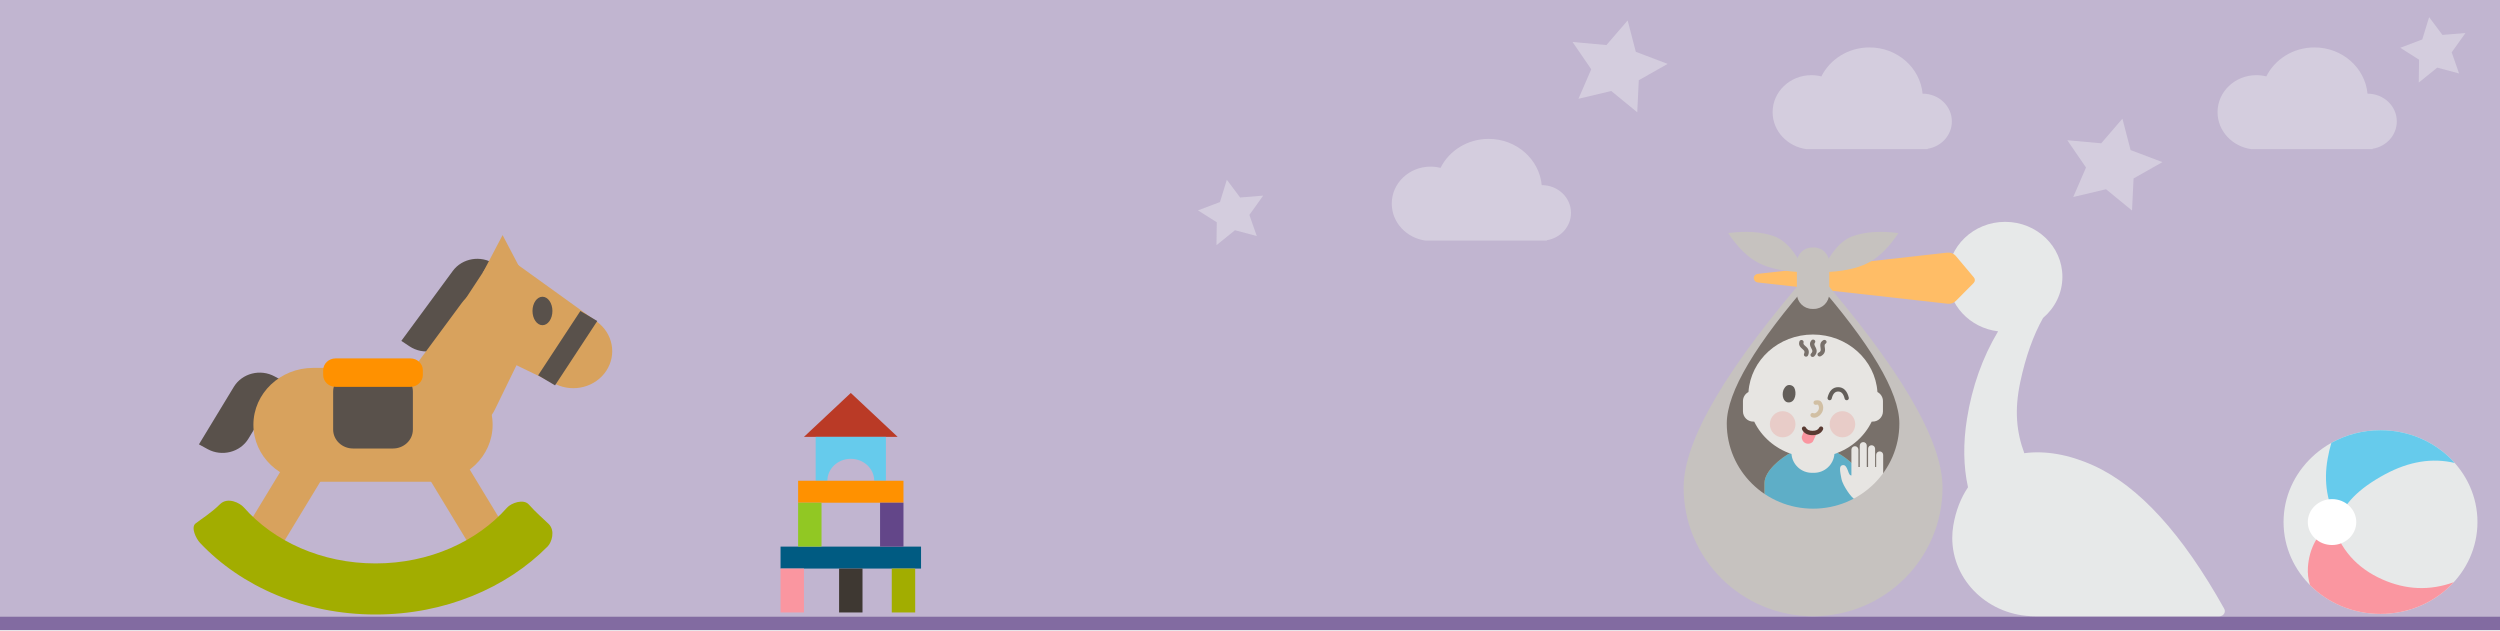
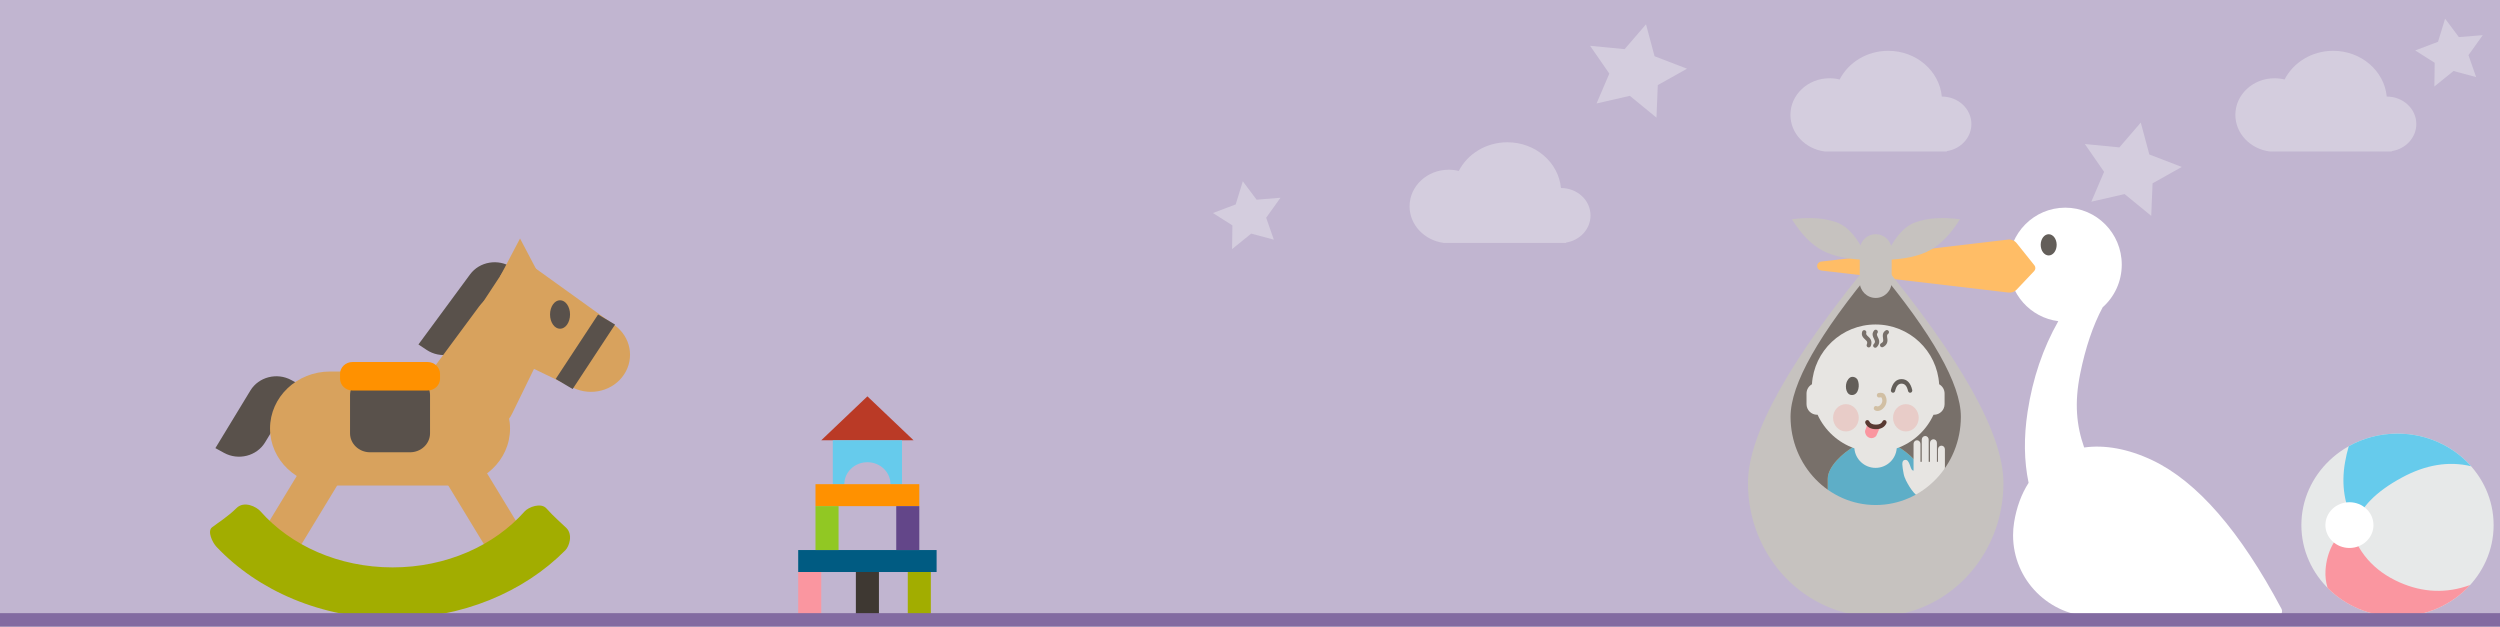
- <svg xmlns="http://www.w3.org/2000/svg" xmlns:xlink="http://www.w3.org/1999/xlink" width="738px" height="186px" viewBox="0 0 738 186" version="1.1">
+ <svg xmlns="http://www.w3.org/2000/svg" xmlns:xlink="http://www.w3.org/1999/xlink" width="738px" height="185px" viewBox="0 0 738 185" version="1.1">
  <defs>
-     <path d="M29.232,9.052 L29.232,21.168 L0,21.168 L0,9.052 C0,5.586 4.775,1.629 7.972,0 C7.972,0 21.26,0 21.26,0 C24.486,1.658 29.232,5.626 29.232,9.052 Z" id="path-1" />
+     <path d="M28.402,9.481 L28.402,22.171 L0,22.171 L0,9.481 C0,5.851 4.64,1.707 7.746,0 C7.746,0 20.656,0 20.656,0 C23.791,1.737 28.402,5.893 28.402,9.481 Z" id="veiviser-resultat" />
  </defs>
-   <g id="Veiviser" stroke="none" stroke-width="1" fill="none" fill-rule="evenodd">
-     <g id="Veiviser---Rett-til-foreldrepenger-2" transform="translate(-272, -1271)">
-       <g id="Group-23" transform="translate(272, 1270)">
-         <g id="Group-22">
-           <rect id="Rectangle" fill="#C1B5D0" fill-rule="nonzero" x="0" y="1" width="738" height="182" />
-           <rect id="Rectangle-Copy" fill="#826BA1" fill-rule="nonzero" x="0" y="183" width="738" height="4" />
-           <g id="Group-20" transform="translate(56.74074, 0)">
-             <g id="Illustrations/item/cloud" transform="translate(597.8793, 15)" fill="#D4CDDE">
-               <path d="M0,19.109 C0,13.079 5.122,8.19 11.441,8.19 C12.463,8.19 13.454,8.318 14.396,8.557 C16.926,3.497 22.336,0 28.603,0 C36.809,0 43.548,5.997 44.27,13.65 C49.073,13.649 52.915,17.316 52.915,21.839 C52.915,25.897 49.823,29.266 45.764,29.916 L45.764,30.029 L10.011,30.029 C4.367,29.273 0,24.678 0,19.109 Z" id="Item" />
-             </g>
-             <g id="Illustrations/item/cloud" transform="translate(354.1043, 42)" fill="#D4CDDE">
-               <path d="M0,19.109 C0,13.079 5.122,8.19 11.441,8.19 C12.463,8.19 13.454,8.318 14.396,8.557 C16.926,3.497 22.336,0 28.603,0 C36.809,0 43.548,5.997 44.27,13.65 C49.073,13.649 52.915,17.316 52.915,21.839 C52.915,25.897 49.823,29.266 45.764,29.916 L45.764,30.029 L10.011,30.029 C4.367,29.273 0,24.678 0,19.109 Z" id="Item" />
-             </g>
-             <g id="Illustrations/item/cloud" transform="translate(466.535, 15)" fill="#D4CDDE">
-               <path d="M0,19.109 C0,13.079 5.122,8.19 11.441,8.19 C12.463,8.19 13.454,8.318 14.396,8.557 C16.926,3.497 22.336,0 28.603,0 C36.809,0 43.548,5.997 44.27,13.65 C49.073,13.649 52.915,17.316 52.915,21.839 C52.915,25.897 49.823,29.266 45.764,29.916 L45.764,30.029 L10.011,30.029 C4.367,29.273 0,24.678 0,19.109 Z" id="Item" />
-             </g>
-             <g id="mennesker/BARN/-spedbarn-0-1-år/-adopsjon" transform="translate(440.2661, 68)">
-               <g id="Group-4" stroke-width="1" fill-rule="evenodd" transform="translate(20.69738, -1.512)">
-                 <path d="M79.869,68.292 C85.937,67.484 92.917,68.599 100.303,71.94 C113.66,77.982 126.519,92.07 138.881,114.204 L138.881,114.204 C139.293,114.941 138.998,115.856 138.221,116.248 C137.991,116.363 137.735,116.424 137.475,116.424 L82.965,116.424 C69.511,116.424 58.604,106.066 58.604,93.288 C58.604,92.067 58.705,90.848 58.908,89.643 C59.641,85.281 61.133,81.493 63.248,78.36 C61.884,72.133 61.785,65.387 62.949,58.12 C64.47,48.633 67.531,40.032 72.132,32.317 C63.781,31.331 57.316,24.5 57.316,16.22 C57.316,7.262 64.883,0 74.217,0 C83.551,0 91.117,7.262 91.117,16.22 C91.117,21.062 88.907,25.408 85.401,28.38 C82.499,33.548 80.258,39.858 78.677,47.307 C76.912,55.621 77.559,62.04 79.869,68.292 Z" id="Path" fill="#E7E9E9" fill-rule="nonzero" />
-                 <path d="M1.234,17.899 C0.594,17.828 0.089,17.366 0.011,16.78 C-0.084,16.075 0.464,15.434 1.234,15.348 L57.087,9.091 C58.073,8.981 59.05,9.355 59.655,10.075 L64.985,16.414 C65.4,16.907 65.369,17.601 64.911,18.062 L59.656,23.351 C59.043,23.968 58.14,24.274 57.236,24.173 L1.234,17.899 Z" id="Triangle" fill="#FFBD66" fill-rule="nonzero" />
-               </g>
-               <path d="M38.211,86.184 C53.159,86.184 65.276,74.176 65.276,59.362 C65.276,49.487 56.254,34.236 38.211,13.608 C20.167,34.236 11.145,49.487 11.145,59.362 C11.145,74.176 23.263,86.184 38.211,86.184 Z" id="Oval-Copy-2" fill="#78706A" fill-rule="nonzero" />
-               <g id="mennesker/BARN/-spedbarn-0-1-år/-kropp" transform="translate(17.51316, 31.752)">
-                 <g id="mennesker/⚙️/kropp/-barn/-blank-" transform="translate(6.358153, 34.776)" fill-rule="evenodd" stroke-width="1">
-                   <g id="Group">
-                     <g id="+20/-Blå">
-                       <mask id="mask-2" fill="white">
-                         <use xlink:href="#path-1" />
-                       </mask>
-                       <use id="Combined-Shape" fill="#D8A25D" xlink:href="#path-1" />
-                       <g id="⚙️/farge/-Lys-blå/+20" mask="url(#mask-2)" fill="#5EAEC7">
-                         <g transform="translate(-54.65113, -65.85599)" id="Fill-70">
-                           <polygon points="0 141.187 152.609 141.187 152.609 0 0 0" />
-                         </g>
-                       </g>
+   <g stroke="none" stroke-width="1" fill="none" fill-rule="evenodd">
+     <g>
+       <rect fill="#C1B5D0" fill-rule="nonzero" x="0" y="0" width="738" height="182" />
+       <g>
+         <g transform="translate(659.8793, 15)" fill="#D4CDDE">
+           <path d="M0,18.907 C0,12.94 5.171,8.103 11.55,8.103 C12.582,8.103 13.582,8.23 14.533,8.467 C17.087,3.46 22.549,0 28.875,0 C37.16,0 43.963,5.934 44.692,13.505 C49.541,13.505 53.419,17.133 53.419,21.608 C53.419,25.623 50.297,28.956 46.2,29.599 L46.2,29.711 L10.106,29.711 C4.409,28.963 0,24.417 0,18.907 Z" />
+         </g>
+         <g transform="translate(416.1043, 42)" fill="#D4CDDE">
+           <path d="M0,18.907 C0,12.94 5.171,8.103 11.55,8.103 C12.582,8.103 13.582,8.23 14.533,8.467 C17.087,3.46 22.549,0 28.875,0 C37.16,0 43.963,5.934 44.692,13.505 C49.541,13.505 53.419,17.133 53.419,21.608 C53.419,25.623 50.297,28.956 46.2,29.599 L46.2,29.711 L10.106,29.711 C4.409,28.963 0,24.417 0,18.907 Z" />
+         </g>
+         <g transform="translate(528.535, 15)" fill="#D4CDDE">
+           <path d="M0,18.907 C0,12.94 5.171,8.103 11.55,8.103 C12.582,8.103 13.582,8.23 14.533,8.467 C17.087,3.46 22.549,0 28.875,0 C37.16,0 43.963,5.934 44.692,13.505 C49.541,13.505 53.419,17.133 53.419,21.608 C53.419,25.623 50.297,28.956 46.2,29.599 L46.2,29.711 L10.106,29.711 C4.409,28.963 0,24.417 0,18.907 Z" />
+         </g>
+         <g transform="translate(679.3663, 128)" fill-rule="nonzero">
+           <g>
+             <ellipse fill="#E7E9E9" cx="28.375" cy="27.008" rx="28.375" ry="27.008" />
+             <path d="M13.991,3.722 C18.209,1.357 23.125,-1.42108547e-14 28.375,-1.42108547e-14 C37.091,-1.42108547e-14 44.889,3.741 50.094,9.628 C43.5,8.06 36.69,9.177 29.665,12.978 C21.996,17.129 17.417,21.806 15.929,27.008 C12.722,21.382 11.709,15.192 12.892,8.44 C13.185,6.763 13.552,5.191 13.991,3.722 Z" fill="#66CBEC" />
+             <path d="M7.739,45.546 C7.216,43.829 7.011,42.1 7.124,40.36 C7.482,34.835 9.857,30.385 14.246,27.008 C16.446,34.886 21.345,40.513 28.943,43.889 C35.884,46.973 42.845,47.24 49.825,44.689 C44.623,50.403 36.942,54.017 28.375,54.017 C20.244,54.017 12.912,50.762 7.739,45.546 Z" fill="#FA96A0" />
+             <ellipse fill="#FFFFFF" cx="14.187" cy="27.008" rx="7.094" ry="6.752" />
+           </g>
+         </g>
+         <g transform="translate(235.2222, 117)" fill-rule="nonzero">
+           <polygon fill="#BA3A26" points="20.835 0 34.455 12.964 7.215 12.964" />
+           <path d="M27.645,25.928 C27.645,22.348 24.596,19.446 20.835,19.446 C17.074,19.446 14.025,22.348 14.025,25.928 L10.62,25.928 L10.62,12.964 L31.05,12.964 L31.05,25.928 L27.645,25.928 Z" fill="#66CBEC" />
+           <rect fill="#FF9100" x="5.512" y="25.928" width="30.645" height="6.482" />
+           <rect fill="#005B82" x="0.405" y="45.374" width="40.86" height="6.482" />
+           <rect fill="#91C823" x="5.512" y="32.41" width="6.81" height="12.964" />
+           <rect fill="#FA96A0" x="0.405" y="51.856" width="6.81" height="12.964" />
+           <rect fill="#3E3832" x="17.43" y="51.856" width="6.81" height="12.964" />
+           <rect fill="#A2AD00" x="32.752" y="51.856" width="6.81" height="12.964" />
+           <rect fill="#634689" x="29.347" y="32.41" width="6.81" height="12.964" />
+         </g>
+         <g transform="translate(123.989, 126.5) scale(-1, 1) translate(-123.989, -126.5) translate(61.98903, 70)" fill-rule="nonzero">
+           <g>
+             <path d="M32.473,10.546 L34.892,8.937 C38.898,6.272 44.421,7.197 47.226,11.004 L62.465,31.682 L60.047,33.291 C56.041,35.957 50.518,35.031 47.713,31.225 L32.473,10.546 Z" fill="#59514B" />
+             <path d="M4.574,25.988 L28.839,8.551 C31.44,6.682 35.142,7.17 37.11,9.641 C37.215,9.774 37.315,9.911 37.408,10.052 L46.21,23.437 C47.938,26.064 47.097,29.525 44.332,31.167 C44.183,31.255 44.031,31.337 43.874,31.412 L16.742,44.489 C11.419,47.055 4.915,45.335 1.752,40.526 C-1.411,35.717 -0.186,29.409 4.574,25.988 Z" fill="#D8A25D" />
+             <path d="M97.42,43.604 L99.977,42.202 C104.212,39.878 109.629,41.257 112.075,45.282 L122.407,62.286 L119.85,63.688 C115.614,66.012 110.198,64.633 107.752,60.608 L97.42,43.604 Z" fill="#59514B" />
+             <path d="M44.576,20.484 L58.358,39.116 C62.109,44.185 60.823,51.183 55.488,54.746 C55.201,54.938 54.905,55.117 54.602,55.284 L51.396,57.042 C45.748,60.141 38.526,58.302 35.265,52.936 C35.09,52.647 34.929,52.352 34.781,52.049 L24.69,31.393 C22.177,26.249 24.213,20.133 29.382,17.298 C34.551,14.462 41.143,15.845 44.576,20.484 Z" fill="#D8A25D" />
+             <path d="M53.138,39.671 L88.564,39.671 C98.346,39.671 106.276,47.205 106.276,56.5 C106.276,65.795 98.346,73.329 88.564,73.329 L53.138,73.329 C43.356,73.329 35.425,65.795 35.425,56.5 C35.425,47.205 43.356,39.671 53.138,39.671 Z" fill="#D8A25D" />
+             <polygon fill="#D8A25D" transform="translate(43.49078, 78.83833) rotate(30) translate(-43.49078, -78.83833) " points="37.915 67.599 49.576 67.344 49.066 90.078 37.405 90.333" />
+             <polygon fill="#D8A25D" transform="translate(96.62893, 78.83833) rotate(-30) translate(-96.62893, -78.83833) " points="90.543 67.344 102.205 67.599 102.715 90.333 91.053 90.078" />
+             <path d="M31.129,80.982 C40.006,91.007 54.156,97.494 70.096,97.494 C86.076,97.494 100.258,90.975 109.13,80.906 C110.258,79.626 113.894,77.732 116.177,79.989 C118.84,82.622 121.847,84.451 123.409,85.68 C124.846,86.81 123.31,90.117 122.081,91.42 C109.894,104.328 91.136,112.598 70.096,112.598 C49.619,112.598 31.303,104.765 19.103,92.445 C17.94,91.271 16.798,87.809 18.827,85.823 C20.268,84.412 22.519,82.527 24.688,80.085 C26.298,78.272 29.975,79.679 31.129,80.982 Z" fill="#A2AD00" />
+             <ellipse fill="#59514B" cx="20.665" cy="22.841" rx="2.952" ry="4.207" />
+             <polygon fill="#59514B" transform="translate(13.18926, 33.84251) rotate(-32) translate(-13.18926, -33.84251) " points="10.014 22.391 15.835 22.524 16.365 45.294 10.543 45.161" />
+             <polygon fill="#D8A25D" points="32.473 0.402 38.378 11.622 26.569 11.622" />
+             <path d="M64.947,41.073 L76.755,41.073 C80.016,41.073 82.659,43.585 82.659,46.683 L82.659,57.902 C82.659,61.001 80.016,63.512 76.755,63.512 L64.947,63.512 C61.686,63.512 59.042,61.001 59.042,57.902 L59.042,46.683 C59.042,43.585 61.686,41.073 64.947,41.073 Z" fill="#59514B" />
+             <path d="M59.78,36.866 L81.921,36.866 C83.959,36.866 85.611,38.436 85.611,40.372 L85.611,41.774 C85.611,43.711 83.959,45.28 81.921,45.28 L59.78,45.28 C57.742,45.28 56.09,43.711 56.09,41.774 L56.09,40.372 C56.09,38.436 57.742,36.866 59.78,36.866 Z" fill="#FF9100" />
+           </g>
+         </g>
+         <g transform="translate(369.1868, 63.21266) scale(-1, -1) rotate(-20) translate(-369.1868, -63.21266) translate(358.6868, 53.21266)" fill="#D4CDDE">
+           <polygon points="7.391 13.403 0.57 11.532 6.552 7.431 6.641 0.576 12.302 4.54 19.178 2.175 16.695 8.725 20.855 14.118 13.659 14.202 9.356 19.901" />
+         </g>
+         <g transform="translate(724.1031, 15.21266) scale(-1, -1) rotate(-20) translate(-724.1031, -15.21266) translate(713.6031, 5.212659)" fill="#D4CDDE">
+           <polygon points="7.391 13.403 0.57 11.532 6.552 7.431 6.641 0.576 12.302 4.54 19.178 2.175 16.695 8.725 20.855 14.118 13.659 14.202 9.356 19.901" />
+         </g>
+         <g transform="translate(481.4138, 21.27951) scale(-1, -1) rotate(-140) translate(-481.4138, -21.27951) translate(466.4138, 6.779512)" fill="#D4CDDE">
+           <polygon points="10.435 18.922 0.805 16.28 9.25 10.491 9.375 0.814 17.368 6.409 27.074 3.07 23.569 12.317 29.443 19.931 19.284 20.05 13.208 28.095" />
+         </g>
+         <g transform="translate(627.4686, 50.27951) scale(-1, -1) rotate(-140) translate(-627.4686, -50.27951) translate(612.4686, 35.77951)" fill="#D4CDDE">
+           <polygon points="10.435 18.922 0.805 16.28 9.25 10.491 9.375 0.814 17.368 6.409 27.074 3.07 23.569 12.317 29.443 19.931 19.284 20.05 13.208 28.095" />
+         </g>
+         <g transform="translate(516, 60)">
+           <g transform="translate(20.42523, 1.303096)" fill-rule="nonzero">
+             <path d="M78.819,70.798 C84.807,69.961 91.696,71.117 98.984,74.58 C112.165,80.844 124.856,95.449 137.055,118.395 L137.055,118.395 C137.462,119.16 137.17,120.109 136.404,120.514 C136.177,120.634 135.924,120.697 135.667,120.697 L81.874,120.697 C68.597,120.697 57.833,109.959 57.833,96.712 C57.833,95.446 57.933,94.183 58.133,92.933 C58.857,88.411 60.329,84.483 62.417,81.236 C61.07,74.781 60.972,67.787 62.122,60.253 C63.623,50.417 66.643,41.501 71.183,33.503 C62.943,32.481 56.562,25.399 56.562,16.815 C56.562,7.528 64.029,0 73.241,0 C82.452,0 89.919,7.528 89.919,16.815 C89.919,21.835 87.738,26.34 84.278,29.421 C81.415,34.78 79.203,41.32 77.642,49.044 C75.901,57.662 76.539,64.317 78.819,70.798 Z" fill="#FFFFFF" />
+             <path d="M1.218,18.556 C0.586,18.482 0.088,18.003 0.01,17.396 C-0.083,16.665 0.458,16.001 1.218,15.911 L56.337,9.425 C57.31,9.31 58.273,9.698 58.871,10.445 L64.131,17.016 C64.54,17.528 64.509,18.247 64.058,18.725 L58.871,24.208 C58.266,24.847 57.376,25.165 56.483,25.06 L1.218,18.556 Z" fill="#FFBD66" />
+           </g>
+           <path d="M37.708,92.218 C52.46,92.218 64.418,79.768 64.418,64.412 C64.418,54.174 55.515,38.363 37.708,16.978 C19.902,38.363 10.998,54.174 10.998,64.412 C10.998,79.768 22.957,92.218 37.708,92.218 Z" fill="#78706A" fill-rule="nonzero" />
+           <g transform="translate(17.28288, 35.78793)">
+             <g transform="translate(6.270566, 36.05575)" fill-rule="evenodd" stroke-width="1">
+               <g>
+                 <g>
+                   <mask id="veiviser-resultat2" fill="white">
+                     <use xlink:href="#veiviser-resultat" />
+                   </mask>
+                   <use fill="#D8A25D" xlink:href="#veiviser-resultat" />
+                   <g mask="url(#veiviser-resultat2)" fill="#5EAEC7">
+                     <g transform="translate(-53.09934, -68.97622)">
+                       <polygon points="0 147.778 147.643 147.778 147.643 0 0 0" />
                    </g>
                  </g>
                </g>
-                 <path d="M1.629,16.972 C2.263,7.498 10.543,0 20.664,0 C30.785,0 39.065,7.498 39.699,16.972 C40.667,17.477 41.328,18.489 41.328,19.656 L41.328,22.68 C41.328,24.35 39.974,25.704 38.304,25.704 L38.009,25.704 C35.865,30.147 31.89,33.625 27.003,35.262 C26.755,38.375 24.151,40.824 20.974,40.824 L20.354,40.824 C17.177,40.824 14.573,38.375 14.325,35.262 C9.438,33.625 5.463,30.147 3.319,25.704 L3.024,25.704 C1.354,25.704 6.48618563e-16,24.35 4.4408921e-16,22.68 L4.4408921e-16,19.656 C3.01195869e-16,18.489 0.661,17.477 1.629,16.972 Z" id="Combined-Shape" fill="#E7E5E2" fill-rule="evenodd" />
-                 <g id="Group" stroke-width="1" fill-rule="evenodd" transform="translate(14.30584, 0)" fill="#78706A">
-                   <path d="M4.288,1.764 C4.589,1.618 4.964,1.752 5.125,2.063 C5.285,2.374 5.171,2.744 4.869,2.89 C4.493,3.072 4.438,3.272 4.463,4.29 C4.49,5.349 3.943,6.094 2.921,6.414 C2.599,6.514 2.245,6.33 2.128,6.001 C2.012,5.673 2.179,5.325 2.5,5.224 C3.03,5.058 3.239,4.773 3.226,4.259 C3.19,2.8 3.349,2.218 4.288,1.764 Z" id="Path-5" fill-rule="nonzero" transform="translate(3.644321, 4.073054) rotate(-48) translate(-3.644321, -4.073054) " />
-                   <path d="M7.007,1.782 C7.315,1.637 7.696,1.767 7.857,2.072 C8.019,2.377 7.901,2.742 7.593,2.886 C7.209,3.067 7.153,3.263 7.173,4.264 C7.195,5.305 6.634,6.039 5.593,6.358 C5.265,6.458 4.905,6.278 4.789,5.955 C4.672,5.633 4.843,5.29 5.171,5.19 C5.71,5.025 5.925,4.744 5.914,4.239 C5.885,2.805 6.05,2.232 7.007,1.782 Z" id="Path-5-Copy" fill-rule="nonzero" transform="translate(6.340923, 4.054141) rotate(-27) translate(-6.340923, -4.054141) " />
-                   <path d="M9.739,1.775 C10.052,1.628 10.434,1.752 10.593,2.052 C10.753,2.353 10.628,2.716 10.316,2.863 C9.927,3.046 9.867,3.242 9.875,4.233 C9.883,5.264 9.308,5.999 8.253,6.327 C7.921,6.431 7.56,6.256 7.447,5.938 C7.333,5.62 7.51,5.279 7.842,5.175 C8.389,5.005 8.609,4.724 8.605,4.223 C8.593,2.803 8.768,2.233 9.739,1.775 Z" id="Path-5-Copy-2" fill-rule="nonzero" transform="translate(9.037527, 4.035231) rotate(-9) translate(-9.037527, -4.035231) " />
-                 </g>
-                 <g id="mennesker/BARN/-ansikt-barn/-smil-2" transform="translate(7.947691, 13.608)">
-                   <path d="M7.56,12.88 C7.56,15.014 5.868,16.744 3.781,16.744 C1.693,16.744 0,15.014 0,12.88 C0,10.746 1.693,9.016 3.781,9.016 C5.868,9.016 7.56,10.746 7.56,12.88" id="Fill-35-Copy-2" fill="#E8CCC8" fill-rule="evenodd" />
-                   <path d="M11.318,18.622 C10.492,18.615 9.785,18.074 9.519,17.324 L9.391,14.755 L13.184,14.786 L13.096,17.352 C12.841,18.098 12.143,18.628 11.318,18.622 Z" id="Combined-Shape" fill="#FA96A0" fill-rule="evenodd" transform="translate(11.28727, 16.68848) rotate(23) translate(-11.28727, -16.68848) " />
-                   <path d="M25.2,12.88 C25.2,15.014 23.508,16.744 21.421,16.744 C19.333,16.744 17.64,15.014 17.64,12.88 C17.64,10.746 19.333,9.016 21.421,9.016 C23.508,9.016 25.2,10.746 25.2,12.88" id="Fill-35-Copy-3" fill="#E8CCC8" fill-rule="evenodd" />
-                   <path d="M13.638,7.127 C13.298,7.201 12.964,6.978 12.892,6.63 C12.821,6.282 13.039,5.94 13.379,5.867 C14.226,5.685 14.934,5.825 15.324,6.494 C16.082,7.794 15.818,9.293 14.624,10.331 C13.929,10.935 12.955,11.151 12.274,10.73 C11.976,10.546 11.881,10.15 12.061,9.846 C12.241,9.542 12.628,9.444 12.926,9.628 C13.075,9.72 13.486,9.629 13.807,9.35 C14.539,8.714 14.681,7.907 14.242,7.153 C14.201,7.082 14.018,7.046 13.638,7.127 Z" id="Stroke-99-Copy" fill="#D1BFA3" fill-rule="nonzero" />
-                   <path d="M17.029,2.732 C16.944,2.387 17.15,2.037 17.487,1.951 C17.825,1.865 18.167,2.075 18.251,2.42 C18.607,3.876 19.226,4.508 20.16,4.508 C21.094,4.508 21.713,3.876 22.069,2.42 C22.153,2.075 22.495,1.865 22.833,1.951 C23.17,2.037 23.376,2.387 23.291,2.732 C22.807,4.711 21.746,5.796 20.16,5.796 C18.574,5.796 17.513,4.711 17.029,2.732 Z" id="Path-4-Copy-4" fill="#635E59" fill-rule="nonzero" transform="translate(20.16, 3.863923) scale(1, -1) translate(-20.16, -3.863923) " />
-                   <path d="M5.679,6.436 C3.942,6.552 3.456,4.302 3.979,2.835 C4.078,2.555 4.653,1.288 5.67,1.288 C6.687,1.288 7.136,1.981 7.198,2.1 C7.946,3.532 7.58,6.311 5.679,6.436" id="Fill-95-Copy-3" fill="#635E59" fill-rule="evenodd" />
-                   <path d="M9.517,14.456 C9.361,14.138 9.487,13.751 9.798,13.592 C10.109,13.433 10.488,13.562 10.643,13.88 C10.946,14.498 11.56,14.812 12.6,14.812 C13.64,14.812 14.254,14.498 14.557,13.88 C14.712,13.562 15.091,13.433 15.402,13.592 C15.713,13.751 15.839,14.138 15.683,14.456 C15.146,15.556 14.08,16.1 12.6,16.1 C11.12,16.1 10.054,15.556 9.517,14.456 Z" id="Path-4-Copy-2" fill="#593A32" fill-rule="nonzero" transform="translate(12.6, 14.81193) scale(1, -1) rotate(-180) translate(-12.6, -14.81193) " />
-                 </g>
-               </g>
-               <rect id="Rectangle" fill="#C6C2BF" fill-rule="nonzero" x="33.434" y="6.048" width="9.553" height="18.144" rx="4.536" />
-               <path d="M37.372,9.188 C32.903,4.546 28.766,2.256 24.96,2.318 C21.154,2.38 16.87,3.628 12.108,6.063 C16.17,9.099 20.023,10.842 23.665,11.293 C27.308,11.744 31.877,11.042 37.372,9.188 Z" id="Path-24" fill="#C6C2BF" fill-rule="nonzero" transform="translate(24.73975, 6.870914) rotate(20) translate(-24.73975, -6.870914) " />
-               <path d="M64.452,9.188 C59.984,4.546 55.846,2.256 52.04,2.318 C48.235,2.38 43.951,3.628 39.188,6.063 C43.251,9.099 47.103,10.842 50.746,11.293 C54.389,11.744 58.957,11.042 64.452,9.188 Z" id="Path-24-Copy" fill="#C6C2BF" fill-rule="nonzero" transform="translate(51.82017, 6.870914) scale(-1, 1) rotate(20) translate(-51.82017, -6.870914) " />
-               <g id="Group" stroke-width="1" fill-rule="evenodd" transform="translate(46.17107, 63.50399)" fill="#E7E5E2">
-                 <path d="M10.67,3.78 L10.67,7.367 L10.667,7.35 L10.349,7.35 L10.349,1.957 C10.349,1.389 9.886,0.929 9.315,0.929 C8.744,0.929 8.28,1.389 8.28,1.957 L8.28,7.35 L7.888,7.35 L7.888,1.028 C7.888,0.461 7.425,0 6.854,0 C6.284,0 5.821,0.461 5.821,1.028 L5.821,7.35 L5.428,7.35 L5.428,2.243 C5.428,1.676 4.965,1.214 4.394,1.214 C3.823,1.214 3.36,1.676 3.36,2.243 L3.36,9.875 C3.179,9.84 2.945,9.756 2.804,9.542 C2.551,9.154 2.658,9.255 2.268,8.28 C1.878,7.303 1.515,6.616 0.643,6.834 C-0.353,7.081 0.01,8.666 0.39,10.712 C0.643,12.073 1.5,13.424 2.142,14.431 C2.785,15.438 4.011,16.908 4.439,16.908 L4.536,27.216 L11.329,27.216 L11.329,17.433 C11.329,16.844 11.899,16.638 11.899,16.638 C12.376,16.473 12.737,15.722 12.737,14.701 L12.737,3.78 C12.737,3.212 12.274,2.751 11.702,2.751 C11.132,2.751 10.67,3.212 10.67,3.78 Z" id="Fill-1" />
-               </g>
-               <path d="M38.211,114.912 C17.107,114.912 0,97.9 0,76.915 C0,62.925 12.737,41.318 38.211,12.096 C63.684,41.318 76.421,62.925 76.421,76.915 C76.421,97.9 59.314,114.912 38.211,114.912 Z M38.211,83.16 C52.279,83.16 63.684,71.902 63.684,58.015 C63.684,48.757 55.193,34.458 38.211,15.12 C21.228,34.458 12.737,48.757 12.737,58.015 C12.737,71.902 24.142,83.16 38.211,83.16 Z" id="Shape" fill="#C6C2BF" fill-rule="nonzero" />
-             </g>
-             <g id="gjenstander/familie/ball" transform="translate(617.3663, 128)">
-               <g id="Group">
-                 <ellipse id="Oval" fill="#E7E9E9" fill-rule="nonzero" cx="28.62" cy="27.113" rx="28.62" ry="27.113" />
-                 <path d="M14.112,3.737 C18.366,1.362 23.325,-1.42108547e-14 28.62,-1.42108547e-14 C37.411,-1.42108547e-14 45.277,3.755 50.527,9.665 C43.875,8.091 37.007,9.212 29.922,13.029 C22.185,17.196 17.567,21.89 16.067,27.113 C12.832,21.465 11.81,15.251 13.003,8.473 C13.299,6.79 13.669,5.211 14.112,3.737 Z" id="Combined-Shape" fill="#66CBEC" fill-rule="nonzero" />
-                 <path d="M7.805,45.723 C7.278,43.999 7.071,42.263 7.185,40.517 C7.547,34.97 9.942,30.502 14.369,27.113 C16.588,35.021 21.529,40.67 29.193,44.059 C36.194,47.155 43.214,47.423 50.255,44.862 C45.008,50.598 37.261,54.227 28.62,54.227 C20.419,54.227 13.023,50.959 7.805,45.723 Z" id="Combined-Shape" fill="#FA96A0" fill-rule="nonzero" />
-                 <ellipse id="Oval-Copy" fill="#FFFFFF" fill-rule="nonzero" cx="14.31" cy="27.113" rx="7.155" ry="6.778" />
              </g>
            </g>
-             <g id="gjenstander/familie/byggeklosser" transform="translate(170.2222, 117)" fill-rule="nonzero">
-               <polygon id="Triangle" fill="#BA3A26" points="24.192 0 38.016 12.96 10.368 12.96" />
-               <path d="M31.104,25.92 C31.104,22.341 28.009,19.44 24.192,19.44 C20.375,19.44 17.28,22.341 17.28,25.92 L13.824,25.92 L13.824,12.96 L34.56,12.96 L34.56,25.92 L31.104,25.92 Z" id="Combined-Shape" fill="#66CBEC" />
-               <rect id="Rectangle" fill="#FF9100" x="8.64" y="25.92" width="31.104" height="6.48" />
-               <rect id="Rectangle-Copy-2" fill="#005B82" x="3.456" y="45.36" width="41.472" height="6.48" />
-               <rect id="Rectangle" fill="#91C823" x="8.64" y="32.4" width="6.912" height="12.96" />
-               <rect id="Rectangle-Copy-3" fill="#FA96A0" x="3.456" y="51.84" width="6.912" height="12.96" />
-               <rect id="Rectangle-Copy-4" fill="#3E3832" x="20.736" y="51.84" width="6.912" height="12.96" />
-               <rect id="Rectangle-Copy-5" fill="#A2AD00" x="36.288" y="51.84" width="6.912" height="12.96" />
-               <rect id="Rectangle-Copy" fill="#634689" x="32.832" y="32.4" width="6.912" height="12.96" />
+             <path d="M1.603,17.643 C2.207,7.798 10.382,0 20.379,0 C30.376,0 38.552,7.798 39.155,17.643 C40.112,18.18 40.759,19.204 40.759,20.379 L40.759,23.515 C40.759,25.246 39.355,26.65 37.623,26.65 C37.578,26.65 37.532,26.649 37.487,26.647 C35.373,31.255 31.451,34.862 26.63,36.56 C26.373,39.787 23.673,42.326 20.379,42.326 C17.086,42.326 14.386,39.787 14.129,36.56 C9.307,34.862 5.386,31.255 3.272,26.647 C3.227,26.649 3.181,26.65 3.135,26.65 C1.404,26.65 2.12056029e-16,25.246 0,23.515 L0,20.379 C-1.43917299e-16,19.204 0.647,18.18 1.603,17.643 Z" fill="#E7E5E2" fill-rule="evenodd" />
+             <g stroke-width="1" fill-rule="evenodd" transform="translate(14.10877, 0)" fill="#78706A">
+               <path d="M4.305,1.877 C4.614,1.722 4.991,1.848 5.146,2.158 C5.301,2.467 5.175,2.844 4.866,2.999 C4.48,3.192 4.419,3.395 4.419,4.421 C4.419,5.489 3.846,6.254 2.801,6.603 C2.473,6.712 2.118,6.535 2.008,6.206 C1.899,5.878 2.076,5.522 2.405,5.413 C2.946,5.232 3.165,4.94 3.165,4.421 C3.165,2.95 3.342,2.359 4.305,1.877 Z" fill-rule="nonzero" transform="translate(3.594128, 4.222942) rotate(-48) translate(-3.594128, -4.222942) " />
+               <path d="M6.964,1.858 C7.274,1.703 7.65,1.828 7.805,2.138 C7.96,2.448 7.835,2.824 7.525,2.979 C7.139,3.172 7.079,3.375 7.079,4.402 C7.079,5.47 6.505,6.235 5.461,6.583 C5.132,6.693 4.777,6.515 4.668,6.187 C4.558,5.858 4.736,5.503 5.064,5.393 C5.605,5.213 5.825,4.92 5.825,4.402 C5.825,2.931 6.001,2.339 6.964,1.858 Z" fill-rule="nonzero" transform="translate(6.25358, 4.203336) rotate(-27) translate(-6.25358, -4.203336) " />
+               <path d="M9.624,1.838 C9.933,1.683 10.31,1.809 10.465,2.118 C10.62,2.428 10.494,2.805 10.185,2.96 C9.799,3.153 9.738,3.355 9.738,4.382 C9.738,5.45 9.165,6.215 8.12,6.563 C7.792,6.673 7.437,6.495 7.327,6.167 C7.218,5.838 7.395,5.483 7.724,5.374 C8.265,5.193 8.484,4.901 8.484,4.382 C8.484,2.911 8.66,2.32 9.624,1.838 Z" fill-rule="nonzero" transform="translate(8.913032, 4.183729) rotate(-9) translate(-8.913032, -4.183729) " />
            </g>
-             <g id="gjenstander/familie/hest" transform="translate(61.99451, 126.5) scale(-1, 1) translate(-61.99451, -126.5) translate(0, 69)">
-               <g id="Group" transform="translate(0, 1.4)">
-                 <path d="M32.366,10.126 L34.776,8.52 C38.77,5.859 44.274,6.782 47.07,10.583 L62.259,31.225 L59.849,32.831 C55.856,35.492 50.351,34.569 47.555,30.768 L32.366,10.126 Z" id="Rectangle-Copy-3" fill="#59514B" fill-rule="nonzero" />
-                 <path d="M4.559,25.541 L28.744,8.134 C31.336,6.268 35.026,6.755 36.987,9.222 C37.092,9.355 37.192,9.492 37.284,9.633 L46.058,22.994 C47.78,25.617 46.942,29.072 44.186,30.711 C44.037,30.799 43.885,30.881 43.729,30.956 L16.687,44.01 C11.381,46.571 4.899,44.855 1.747,40.054 C-1.406,35.253 -0.186,28.956 4.559,25.541 Z" id="Rectangle" fill="#D8A25D" fill-rule="nonzero" />
-                 <path d="M97.098,43.127 L99.646,41.727 C103.868,39.407 109.267,40.784 111.705,44.801 L122.003,61.775 L119.455,63.175 C115.233,65.495 109.834,64.119 107.397,60.101 L97.098,43.127 Z" id="Rectangle" fill="#59514B" fill-rule="nonzero" />
-                 <path d="M44.428,20.047 L58.166,38.646 C61.904,43.707 60.623,50.693 55.305,54.25 C55.019,54.441 54.724,54.62 54.422,54.786 L51.226,56.541 C45.597,59.634 38.399,57.799 35.149,52.442 C34.974,52.154 34.813,51.859 34.666,51.557 L24.609,30.936 C22.104,25.801 24.133,19.696 29.285,16.866 C34.437,14.035 41.008,15.415 44.428,20.047 Z" id="Rectangle-Copy" fill="#D8A25D" fill-rule="nonzero" />
-                 <path d="M52.963,39.2 L88.271,39.2 C98.021,39.2 105.925,46.722 105.925,56 C105.925,65.278 98.021,72.8 88.271,72.8 L52.963,72.8 C43.213,72.8 35.308,65.278 35.308,56 C35.308,46.722 43.213,39.2 52.963,39.2 Z" id="Rectangle" fill="#D8A25D" fill-rule="nonzero" />
-                 <polygon id="Rectangle" fill="#D8A25D" fill-rule="nonzero" transform="translate(43.34719, 78.29948) rotate(30) translate(-43.34719, -78.29948) " points="37.78 67.08 49.407 66.834 48.914 89.519 37.287 89.765" />
-                 <polygon id="Rectangle-Copy-2" fill="#D8A25D" fill-rule="nonzero" transform="translate(96.3099, 78.29948) rotate(-30) translate(-96.3099, -78.29948) " points="90.25 66.834 101.877 67.08 102.37 89.765 90.743 89.519" />
-                 <path d="M31.027,80.44 C39.874,90.447 53.977,96.923 69.865,96.923 C85.792,96.923 99.927,90.415 108.77,80.364 C109.894,79.086 113.518,77.195 115.793,79.448 C118.447,82.076 121.445,83.902 123.002,85.129 C124.433,86.257 122.903,89.559 121.678,90.859 C109.531,103.745 90.835,112 69.865,112 C49.455,112 31.2,104.181 19.04,91.883 C17.881,90.71 16.743,87.255 18.765,85.272 C20.201,83.863 22.444,81.982 24.607,79.544 C26.212,77.734 29.876,79.138 31.027,80.44 Z" id="Path" fill="#A2AD00" fill-rule="nonzero" />
-                 <ellipse id="Oval" fill="#59514B" fill-rule="nonzero" cx="20.597" cy="22.4" rx="2.942" ry="4.2" />
-                 <polygon id="Rectangle" fill="#59514B" fill-rule="nonzero" transform="translate(13.14571, 33.38191) rotate(-32) translate(-13.14571, -33.38191) " points="9.987 21.958 15.792 22.086 16.304 44.806 10.499 44.678" />
-                 <polygon id="Triangle" fill="#D8A25D" fill-rule="nonzero" points="32.366 0 38.251 11.2 26.481 11.2" />
-                 <path d="M64.732,40.6 L76.502,40.6 C79.752,40.6 82.386,43.107 82.386,46.2 L82.386,57.4 C82.386,60.493 79.752,63 76.502,63 L64.732,63 C61.482,63 58.847,60.493 58.847,57.4 L58.847,46.2 C58.847,43.107 61.482,40.6 64.732,40.6 Z" id="Rectangle" fill="#59514B" fill-rule="nonzero" />
-                 <path d="M59.583,36.4 L81.651,36.4 C83.682,36.4 85.329,37.967 85.329,39.9 L85.329,41.3 C85.329,43.233 83.682,44.8 81.651,44.8 L59.583,44.8 C57.552,44.8 55.905,43.233 55.905,41.3 L55.905,39.9 C55.905,37.967 57.552,36.4 59.583,36.4 Z" id="Rectangle" fill="#FF9100" fill-rule="nonzero" />
-               </g>
-             </g>
-             <g id="Illustrations/item/star" transform="translate(306.9058, 63.08751) scale(-1, -1) rotate(-20) translate(-306.9058, -63.08751) translate(296.1845, 52.8738)" fill="#D4CDDE">
-               <polygon id="Item" points="7.134 12.934 0.551 11.128 6.325 7.171 6.41 0.556 11.875 4.381 18.511 2.098 16.115 8.419 20.131 13.623 13.185 13.705 9.031 19.204" />
-             </g>
-             <g id="Illustrations/item/star" transform="translate(661.8221, 15.08751) scale(-1, -1) rotate(-20) translate(-661.8221, -15.08751) translate(651.1008, 4.873803)" fill="#D4CDDE">
-               <polygon id="Item" points="7.134 12.934 0.551 11.128 6.325 7.171 6.41 0.556 11.875 4.381 18.511 2.098 16.115 8.419 20.131 13.623 13.185 13.705 9.031 19.204" />
-             </g>
-             <g id="Illustrations/item/star" transform="translate(419.5697, 21.30508) scale(-1, -1) rotate(-140) translate(-419.5697, -21.30508) translate(404.4338, 6.88573)" fill="#D4CDDE">
-               <polygon id="Item" points="10.192 18.754 0.787 16.135 9.035 10.398 9.157 0.806 16.964 6.352 26.445 3.043 23.021 12.208 28.758 19.754 18.836 19.872 12.901 27.846" />
-             </g>
-             <g id="Illustrations/item/star" transform="translate(565.6246, 50.30508) scale(-1, -1) rotate(-140) translate(-565.6246, -50.30508) translate(550.4887, 35.88573)" fill="#D4CDDE">
-               <polygon id="Item" points="10.192 18.754 0.787 16.135 9.035 10.398 9.157 0.806 16.964 6.352 26.445 3.043 23.021 12.208 28.758 19.754 18.836 19.872 12.901 27.846" />
+             <g transform="translate(7.838207, 14.10877)">
+               <path d="M7.585,13.436 C7.585,15.663 5.888,17.468 3.794,17.468 C1.699,17.468 0,15.663 0,13.436 C0,11.211 1.699,9.406 3.794,9.406 C5.888,9.406 7.585,11.211 7.585,13.436" fill="#E8CCC8" fill-rule="evenodd" />
+               <path d="M11.391,19.406 C10.557,19.387 9.836,18.815 9.557,18.034 L9.39,15.368 L13.219,15.454 L13.168,18.115 C12.922,18.885 12.224,19.424 11.391,19.406 Z" fill="#FA96A0" fill-rule="evenodd" transform="translate(11.30496, 17.3872) rotate(23) translate(-11.30496, -17.3872) " />
+               <path d="M25.285,13.436 C25.285,15.663 23.587,17.468 21.493,17.468 C19.398,17.468 17.699,15.663 17.699,13.436 C17.699,11.211 19.398,9.406 21.493,9.406 C23.587,9.406 25.285,11.211 25.285,13.436" fill="#E8CCC8" fill-rule="evenodd" />
+               <path d="M13.684,7.436 C13.342,7.512 13.007,7.279 12.935,6.916 C12.864,6.553 13.082,6.197 13.424,6.121 C14.274,5.931 14.985,6.077 15.376,6.774 C16.136,8.131 15.871,9.695 14.673,10.778 C13.976,11.408 12.998,11.633 12.315,11.194 C12.016,11.002 11.921,10.589 12.101,10.272 C12.282,9.954 12.671,9.853 12.969,10.045 C13.119,10.141 13.532,10.045 13.854,9.754 C14.588,9.091 14.73,8.249 14.29,7.462 C14.248,7.388 14.065,7.35 13.684,7.436 Z" fill="#D1BFA3" fill-rule="nonzero" />
+               <path d="M17.086,2.85 C17.001,2.49 17.207,2.126 17.546,2.036 C17.885,1.946 18.228,2.164 18.312,2.524 C18.67,4.044 19.29,4.703 20.228,4.703 C21.165,4.703 21.786,4.044 22.143,2.524 C22.228,2.164 22.571,1.946 22.909,2.036 C23.248,2.126 23.454,2.49 23.369,2.85 C22.884,4.914 21.819,6.047 20.228,6.047 C18.637,6.047 17.571,4.914 17.086,2.85 Z" fill="#635E59" fill-rule="nonzero" transform="translate(20.22763, 4.030998) scale(1, -1) translate(-20.22763, -4.030998) " />
+               <path d="M5.698,6.714 C3.955,6.835 3.468,4.488 3.993,2.957 C4.092,2.666 4.668,1.344 5.689,1.344 C6.709,1.344 7.16,2.067 7.222,2.191 C7.972,3.685 7.605,6.583 5.698,6.714" fill="#635E59" fill-rule="evenodd" />
+               <path d="M9.548,15.081 C9.392,14.749 9.519,14.346 9.831,14.18 C10.143,14.014 10.523,14.148 10.679,14.48 C10.982,15.125 11.599,15.452 12.642,15.452 C13.685,15.452 14.302,15.125 14.605,14.48 C14.761,14.148 15.141,14.014 15.453,14.18 C15.766,14.346 15.892,14.749 15.736,15.081 C15.196,16.228 14.128,16.796 12.642,16.796 C11.157,16.796 10.088,16.228 9.548,15.081 Z" fill="#593A32" fill-rule="nonzero" transform="translate(12.64227, 15.45239) scale(1, -1) rotate(-180) translate(-12.64227, -15.45239) " />
            </g>
          </g>
+           <rect fill="#C6C2BF" fill-rule="nonzero" x="32.995" y="9.141" width="9.427" height="18.81" rx="4.703" />
+           <path d="M36.986,12.588 C32.476,7.731 28.332,5.304 24.555,5.307 C20.778,5.31 16.545,6.528 11.857,8.962 C15.938,12.157 19.79,14.016 23.414,14.539 C27.037,15.061 31.561,14.411 36.986,12.588 Z" fill="#C6C2BF" fill-rule="nonzero" transform="translate(24.42133, 10.01009) rotate(20) translate(-24.42133, -10.01009) " />
+           <path d="M63.696,12.588 C59.186,7.731 55.043,5.304 51.266,5.307 C47.489,5.31 43.256,6.528 38.567,8.962 C42.649,12.157 46.501,14.016 50.124,14.539 C53.748,15.061 58.272,14.411 63.696,12.588 Z" fill="#C6C2BF" fill-rule="nonzero" transform="translate(51.13189, 10.01009) scale(-1, 1) rotate(20) translate(-51.13189, -10.01009) " />
+           <g transform="translate(45.56396, 68.70526)" fill="#E7E5E2">
+             <path d="M10.529,3.918 L10.529,7.637 L10.527,7.62 L10.212,7.62 L10.212,2.029 C10.212,1.44 9.756,0.963 9.192,0.963 C8.629,0.963 8.172,1.44 8.172,2.029 L8.172,7.62 L7.784,7.62 L7.784,1.066 C7.784,0.478 7.327,0 6.764,0 C6.201,0 5.744,0.478 5.744,1.066 L5.744,7.62 L5.357,7.62 L5.357,2.326 C5.357,1.737 4.9,1.259 4.336,1.259 C3.773,1.259 3.316,1.737 3.316,2.326 L3.316,10.238 C3.137,10.202 2.906,10.114 2.768,9.893 C2.518,9.49 2.623,9.595 2.238,8.583 C1.853,7.571 1.495,6.859 0.635,7.084 C-0.348,7.341 0.01,8.984 0.385,11.105 C0.635,12.516 1.48,13.916 2.114,14.961 C2.748,16.004 3.958,17.528 4.38,17.528 L4.476,28.215 L11.18,28.215 L11.18,18.072 C11.18,17.462 11.743,17.248 11.743,17.248 C12.213,17.078 12.569,16.299 12.569,15.241 L12.569,3.918 C12.569,3.33 12.113,2.852 11.549,2.852 C10.986,2.852 10.529,3.33 10.529,3.918 Z" />
+           </g>
+           <path d="M37.708,122 C16.882,122 0,104.364 0,82.608 C0,68.105 12.569,45.705 37.708,15.411 C62.847,45.705 75.416,68.105 75.416,82.608 C75.416,104.364 58.534,122 37.708,122 Z M37.708,89.083 C51.592,89.083 62.847,77.412 62.847,63.015 C62.847,53.417 54.467,38.594 37.708,18.546 C20.949,38.594 12.569,53.417 12.569,63.015 C12.569,77.412 23.824,89.083 37.708,89.083 Z" fill="#C6C2BF" fill-rule="nonzero" />
+           <ellipse fill="#635E59" cx="88.771" cy="12.276" rx="2.357" ry="3.135" />
        </g>
+         <rect fill="#826BA1" fill-rule="nonzero" x="0" y="181" width="738" height="4" />
      </g>
    </g>
  </g>
</svg>
